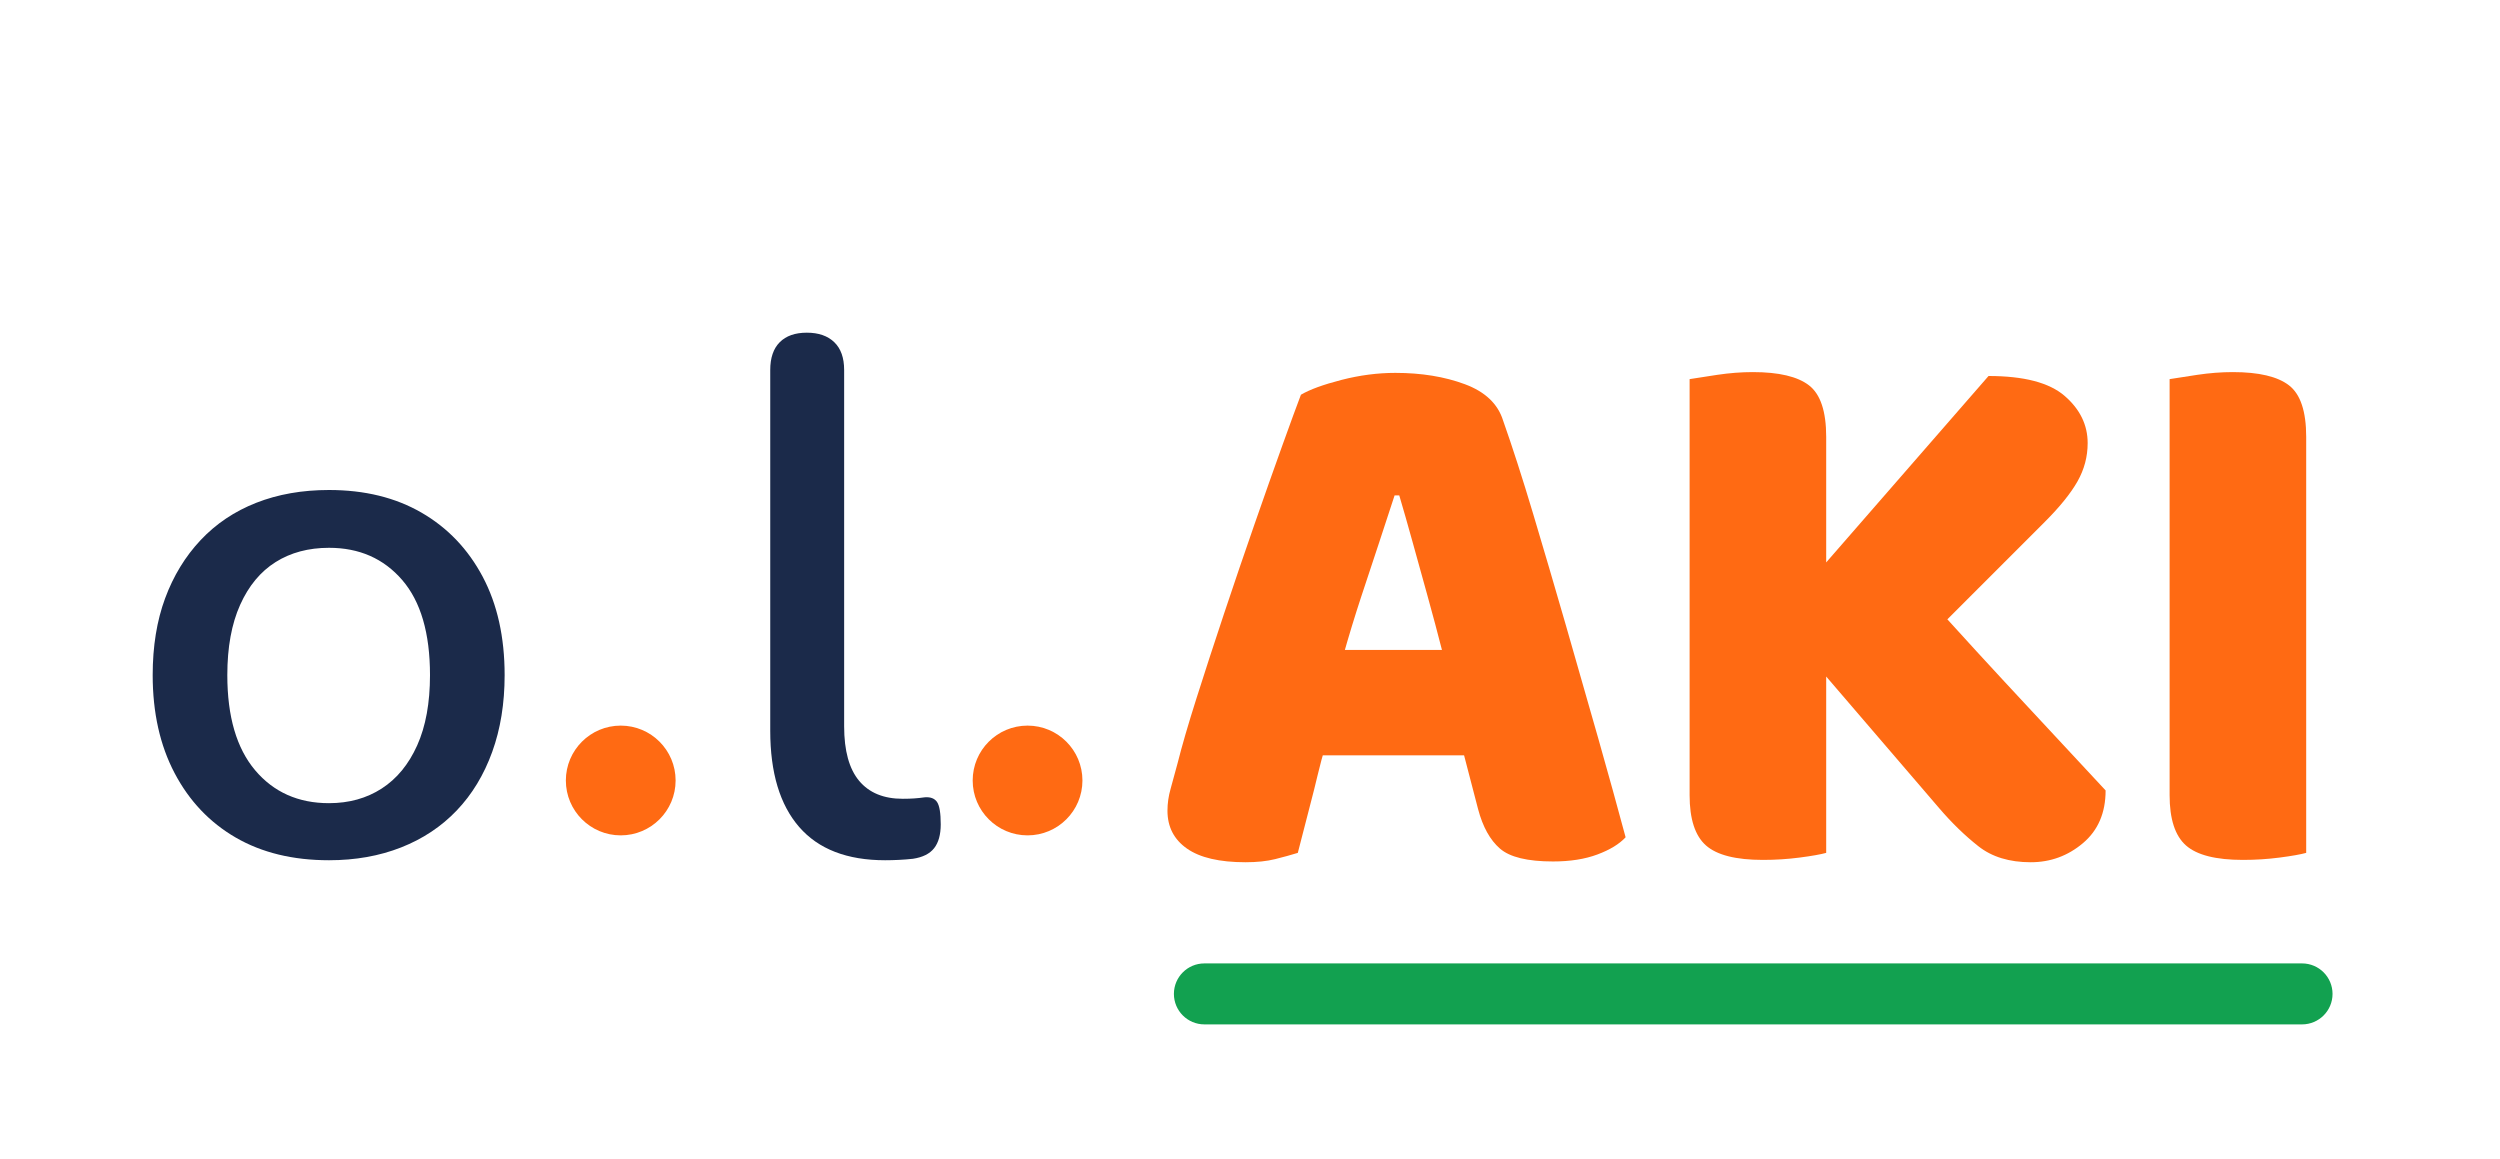
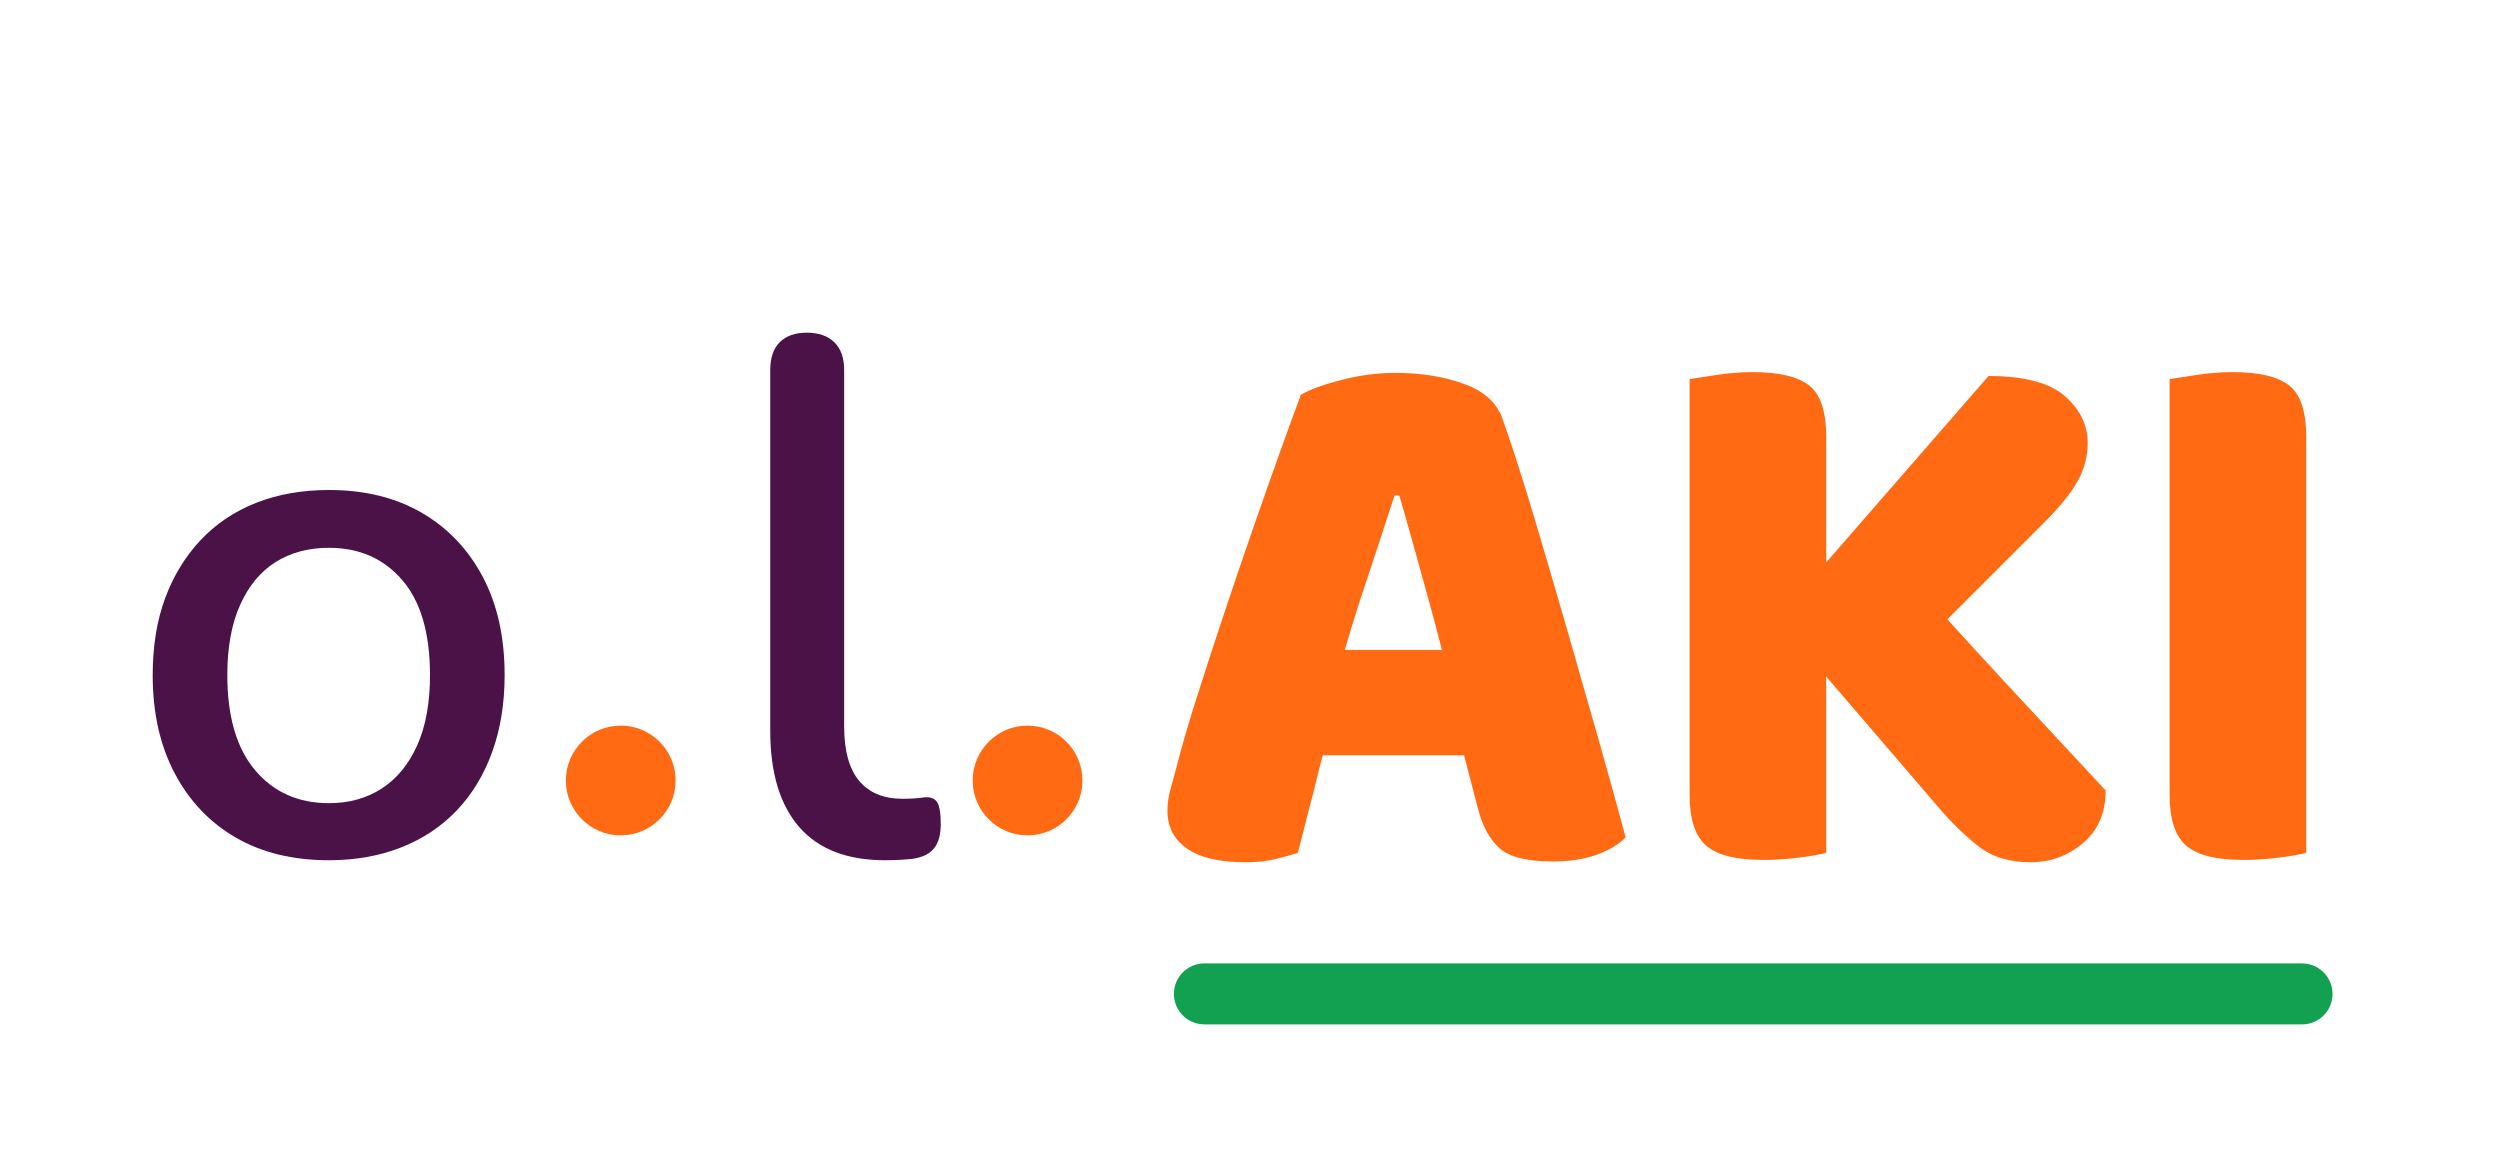
<svg xmlns="http://www.w3.org/2000/svg" viewBox="0 0 410 190" width="410" height="190">
-   <g fill="#1B2A4A">
+   <g fill="#4B1248">
    <path d="M53.96 141.08Q45.08 141.08 38.66 137.36Q32.24 133.64 28.64 126.8Q25.04 119.96 25.04 110.72Q25.04 103.64 27.08 98.12Q29.12 92.6 32.9 88.58Q36.68 84.56 42.02 82.46Q47.36 80.36 53.96 80.36Q62.72 80.36 69.14 84.08Q75.56 87.8 79.16 94.58Q82.76 101.36 82.76 110.72Q82.76 117.68 80.72 123.32Q78.68 128.96 74.9 132.92Q71.12 136.88 65.78 138.98Q60.44 141.08 53.96 141.08ZM53.96 131.72Q58.88 131.72 62.6 129.32Q66.32 126.92 68.42 122.24Q70.52 117.56 70.52 110.72Q70.52 100.4 65.96 95.12Q61.4 89.84 53.96 89.84Q48.92 89.84 45.2 92.18Q41.48 94.52 39.38 99.2Q37.28 103.88 37.28 110.72Q37.28 120.92 41.84 126.32Q46.4 131.72 53.96 131.72Z" />
  </g>
  <circle cx="101.8" cy="128" r="9" fill="#FF6A13" />
-   <g fill="#1B2A4A">
+   <g fill="#4B1248">
    <path d="M145.16 141.08Q135.8 141.08 131.06 135.62Q126.32 130.16 126.32 119.84V60.68Q126.32 57.68 127.88 56.12Q129.44 54.56 132.32 54.56Q135.2 54.56 136.82 56.12Q138.44 57.68 138.44 60.68V119.12Q138.44 125.12 140.9 128.06Q143.36 131.0 148.04 131.0Q149.12 131.0 149.96 130.94Q150.8 130.88 151.64 130.76Q153.08 130.64 153.68 131.54Q154.28 132.44 154.28 135.2Q154.28 137.72 153.2 139.1Q152.12 140.48 149.72 140.84Q148.64 140.96 147.44 141.02Q146.24 141.08 145.16 141.08Z" />
  </g>
  <circle cx="168.52" cy="128" r="9" fill="#FF6A13" />
  <g fill="#FF6A13">
    <path d="M229.48 81.248H228.712Q227.56 84.832 226.152 89.056Q224.744 93.28 223.208 97.952Q221.672 102.624 220.264 107.616L217.448 122.08Q216.68 124.64 216.104 127.072Q215.528 129.504 214.952 131.68Q214.376 133.856 213.864 135.904Q213.352 137.952 212.84 139.872Q211.176 140.384 209.128 140.896Q207.08 141.408 204.264 141.408Q197.864 141.408 194.664 139.168Q191.464 136.928 191.464 132.96Q191.464 131.168 191.976 129.376Q192.488 127.584 193.128 125.152Q194.152 121.056 196.2 114.592Q198.248 108.128 200.744 100.64Q203.24 93.152 205.736 85.984Q208.232 78.816 210.28 73.12Q212.328 67.424 213.352 64.736Q215.528 63.456 220.008 62.304Q224.488 61.152 228.84 61.152Q235.24 61.152 240.232 63.008Q245.224 64.864 246.504 68.96Q248.808 75.488 251.432 84.256Q254.056 93.024 256.808 102.56Q259.56 112.096 262.12 121.12Q264.68 130.144 266.6 137.312Q265.064 138.976 261.992 140.128Q258.92 141.28 254.696 141.28Q248.424 141.28 245.992 139.168Q243.56 137.056 242.408 132.704L239.208 120.416L236.648 107.232Q235.368 102.24 234.088 97.632Q232.808 93.024 231.656 88.864Q230.504 84.704 229.48 81.248ZM207.848 123.872 216.68 106.592H244.84L247.528 123.872Z" />
    <path d="M288.616 98.272 314.728 96.48Q324.584 107.36 332.584 115.936Q340.584 124.512 345.32 129.632Q345.32 135.136 341.608 138.272Q337.896 141.408 333.032 141.408Q327.784 141.408 324.456 138.784Q321.128 136.16 318.056 132.576ZM314.856 106.08 285.544 108.256 326.12 61.664Q334.824 61.664 338.6 64.928Q342.376 68.192 342.376 72.672Q342.376 76.0 340.712 78.944Q339.048 81.888 335.336 85.6ZM277.096 83.424H299.496V139.872Q298.088 140.256 295.144 140.64Q292.2 141.024 289.128 141.024Q282.472 141.024 279.784 138.656Q277.096 136.288 277.096 130.4ZM299.496 112.992H277.096V62.176Q278.632 61.92 281.64 61.472Q284.648 61.024 287.464 61.024Q293.864 61.024 296.68 63.2Q299.496 65.376 299.496 71.648Z" />
    <path d="M355.816 83.424H378.216V139.872Q376.808 140.256 373.864 140.64Q370.92 141.024 367.848 141.024Q361.192 141.024 358.504 138.656Q355.816 136.288 355.816 130.4ZM378.216 112.992H355.816V62.176Q357.352 61.92 360.36 61.472Q363.368 61.024 366.184 61.024Q372.584 61.024 375.4 63.2Q378.216 65.376 378.216 71.648Z" />
  </g>
  <rect x="192.52" y="158" width="190.016" height="10" rx="5" fill="#12A150" />
</svg>
